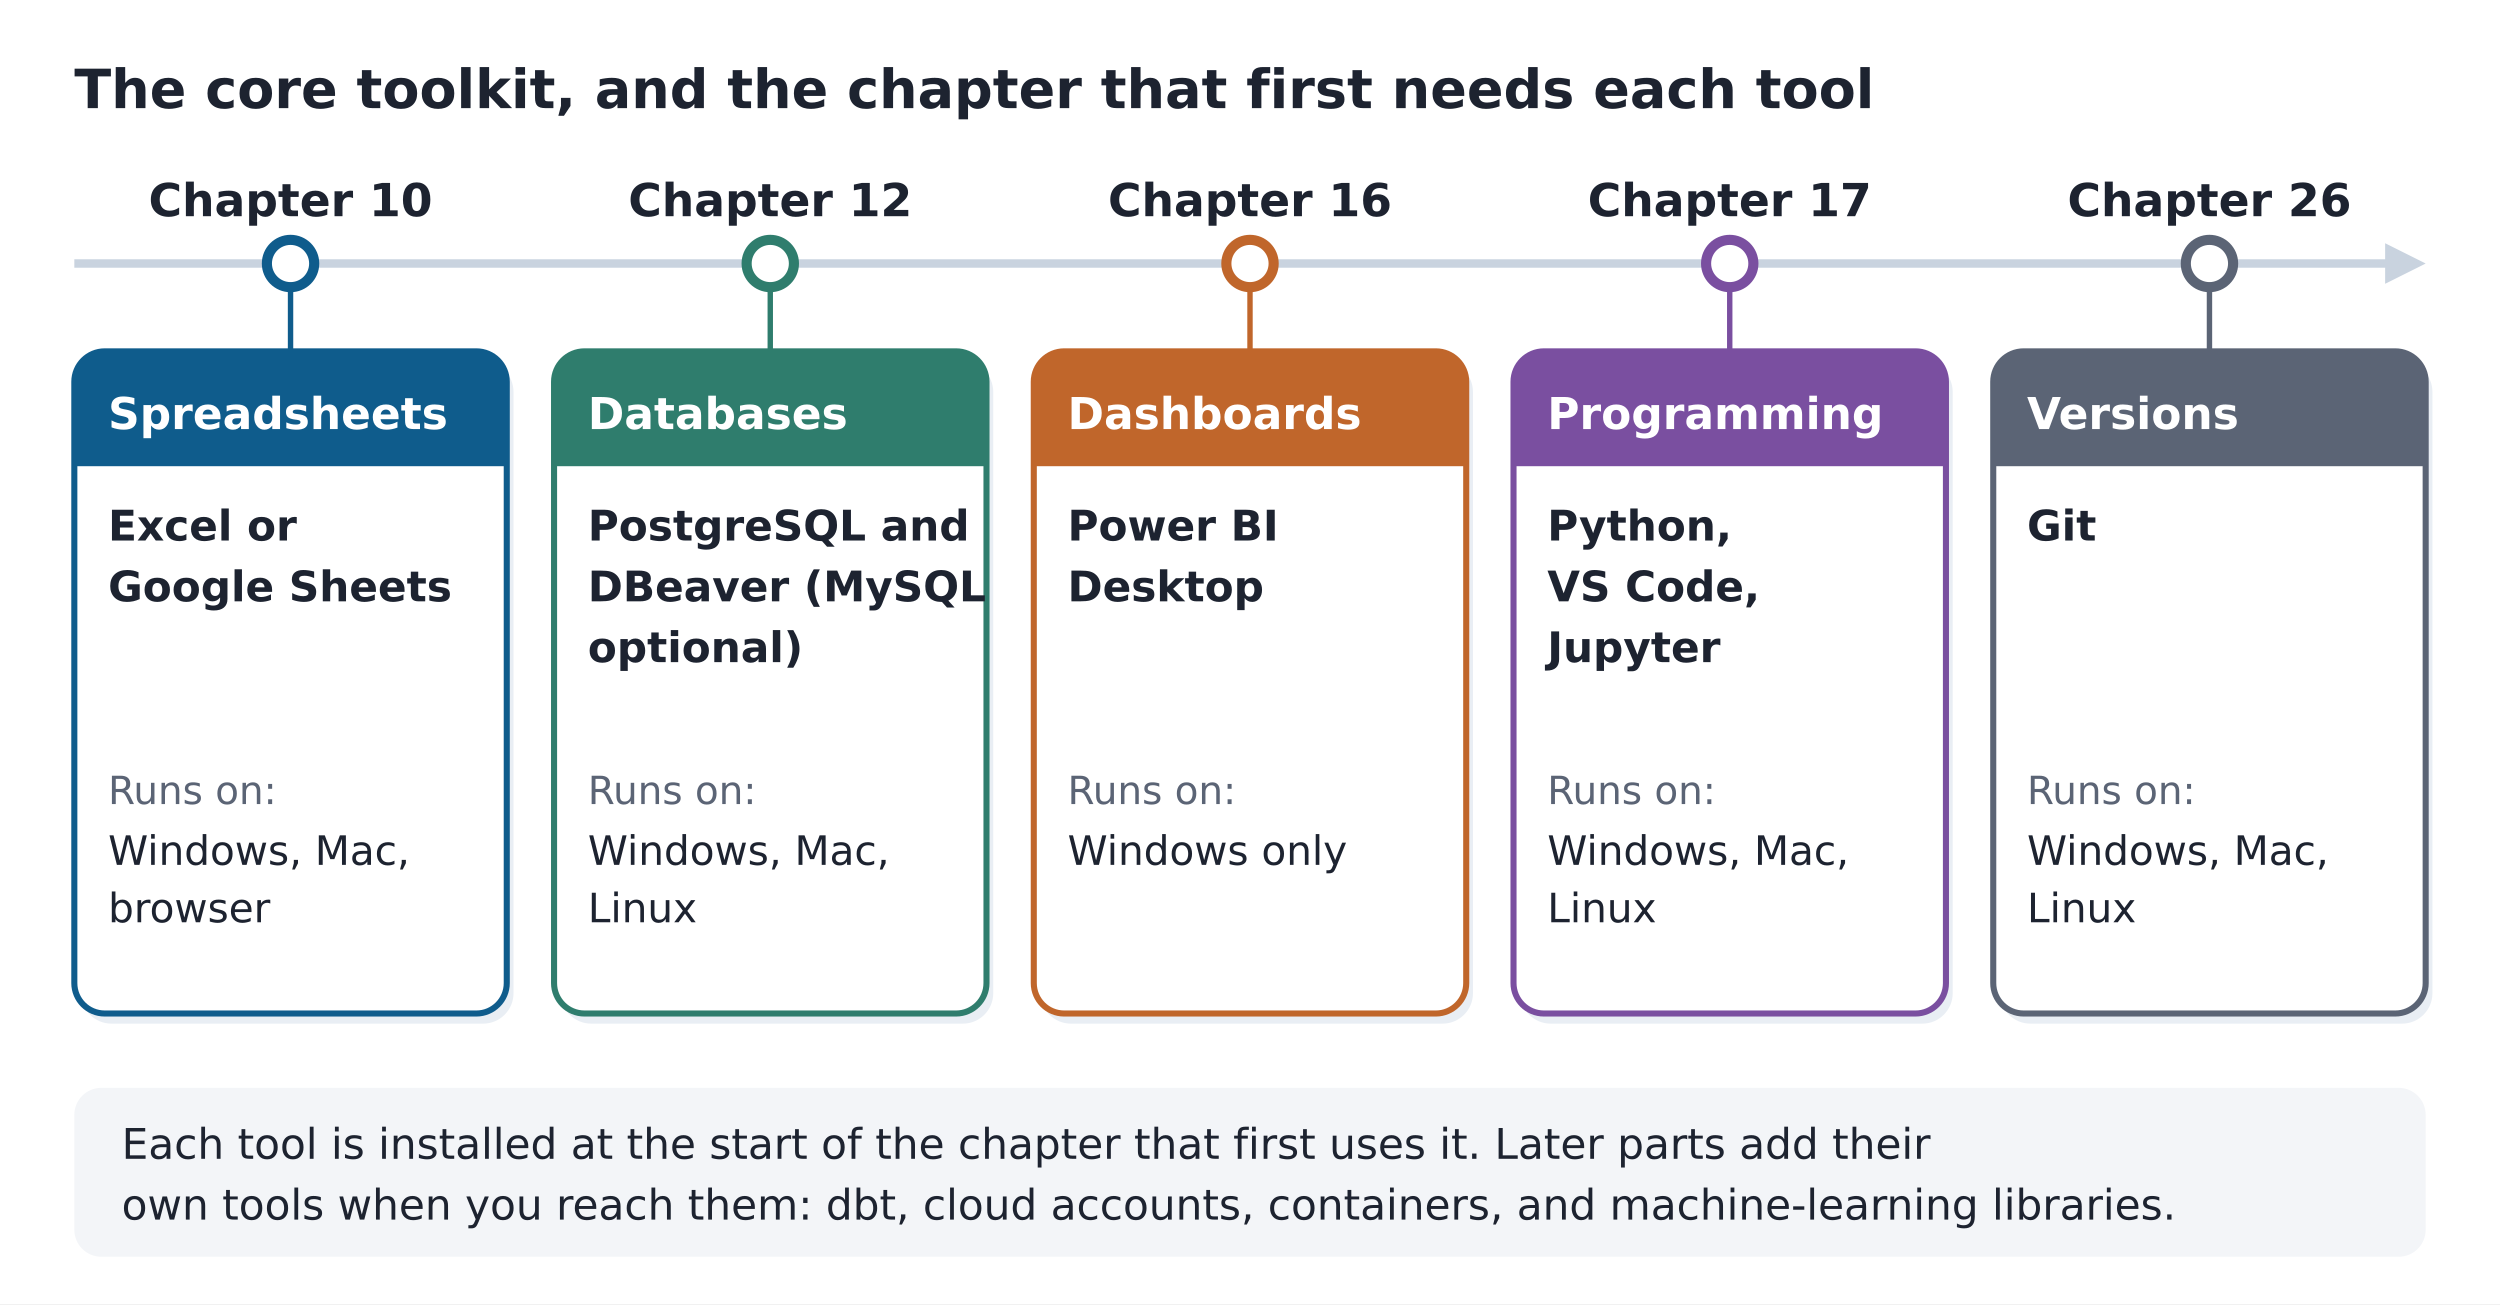
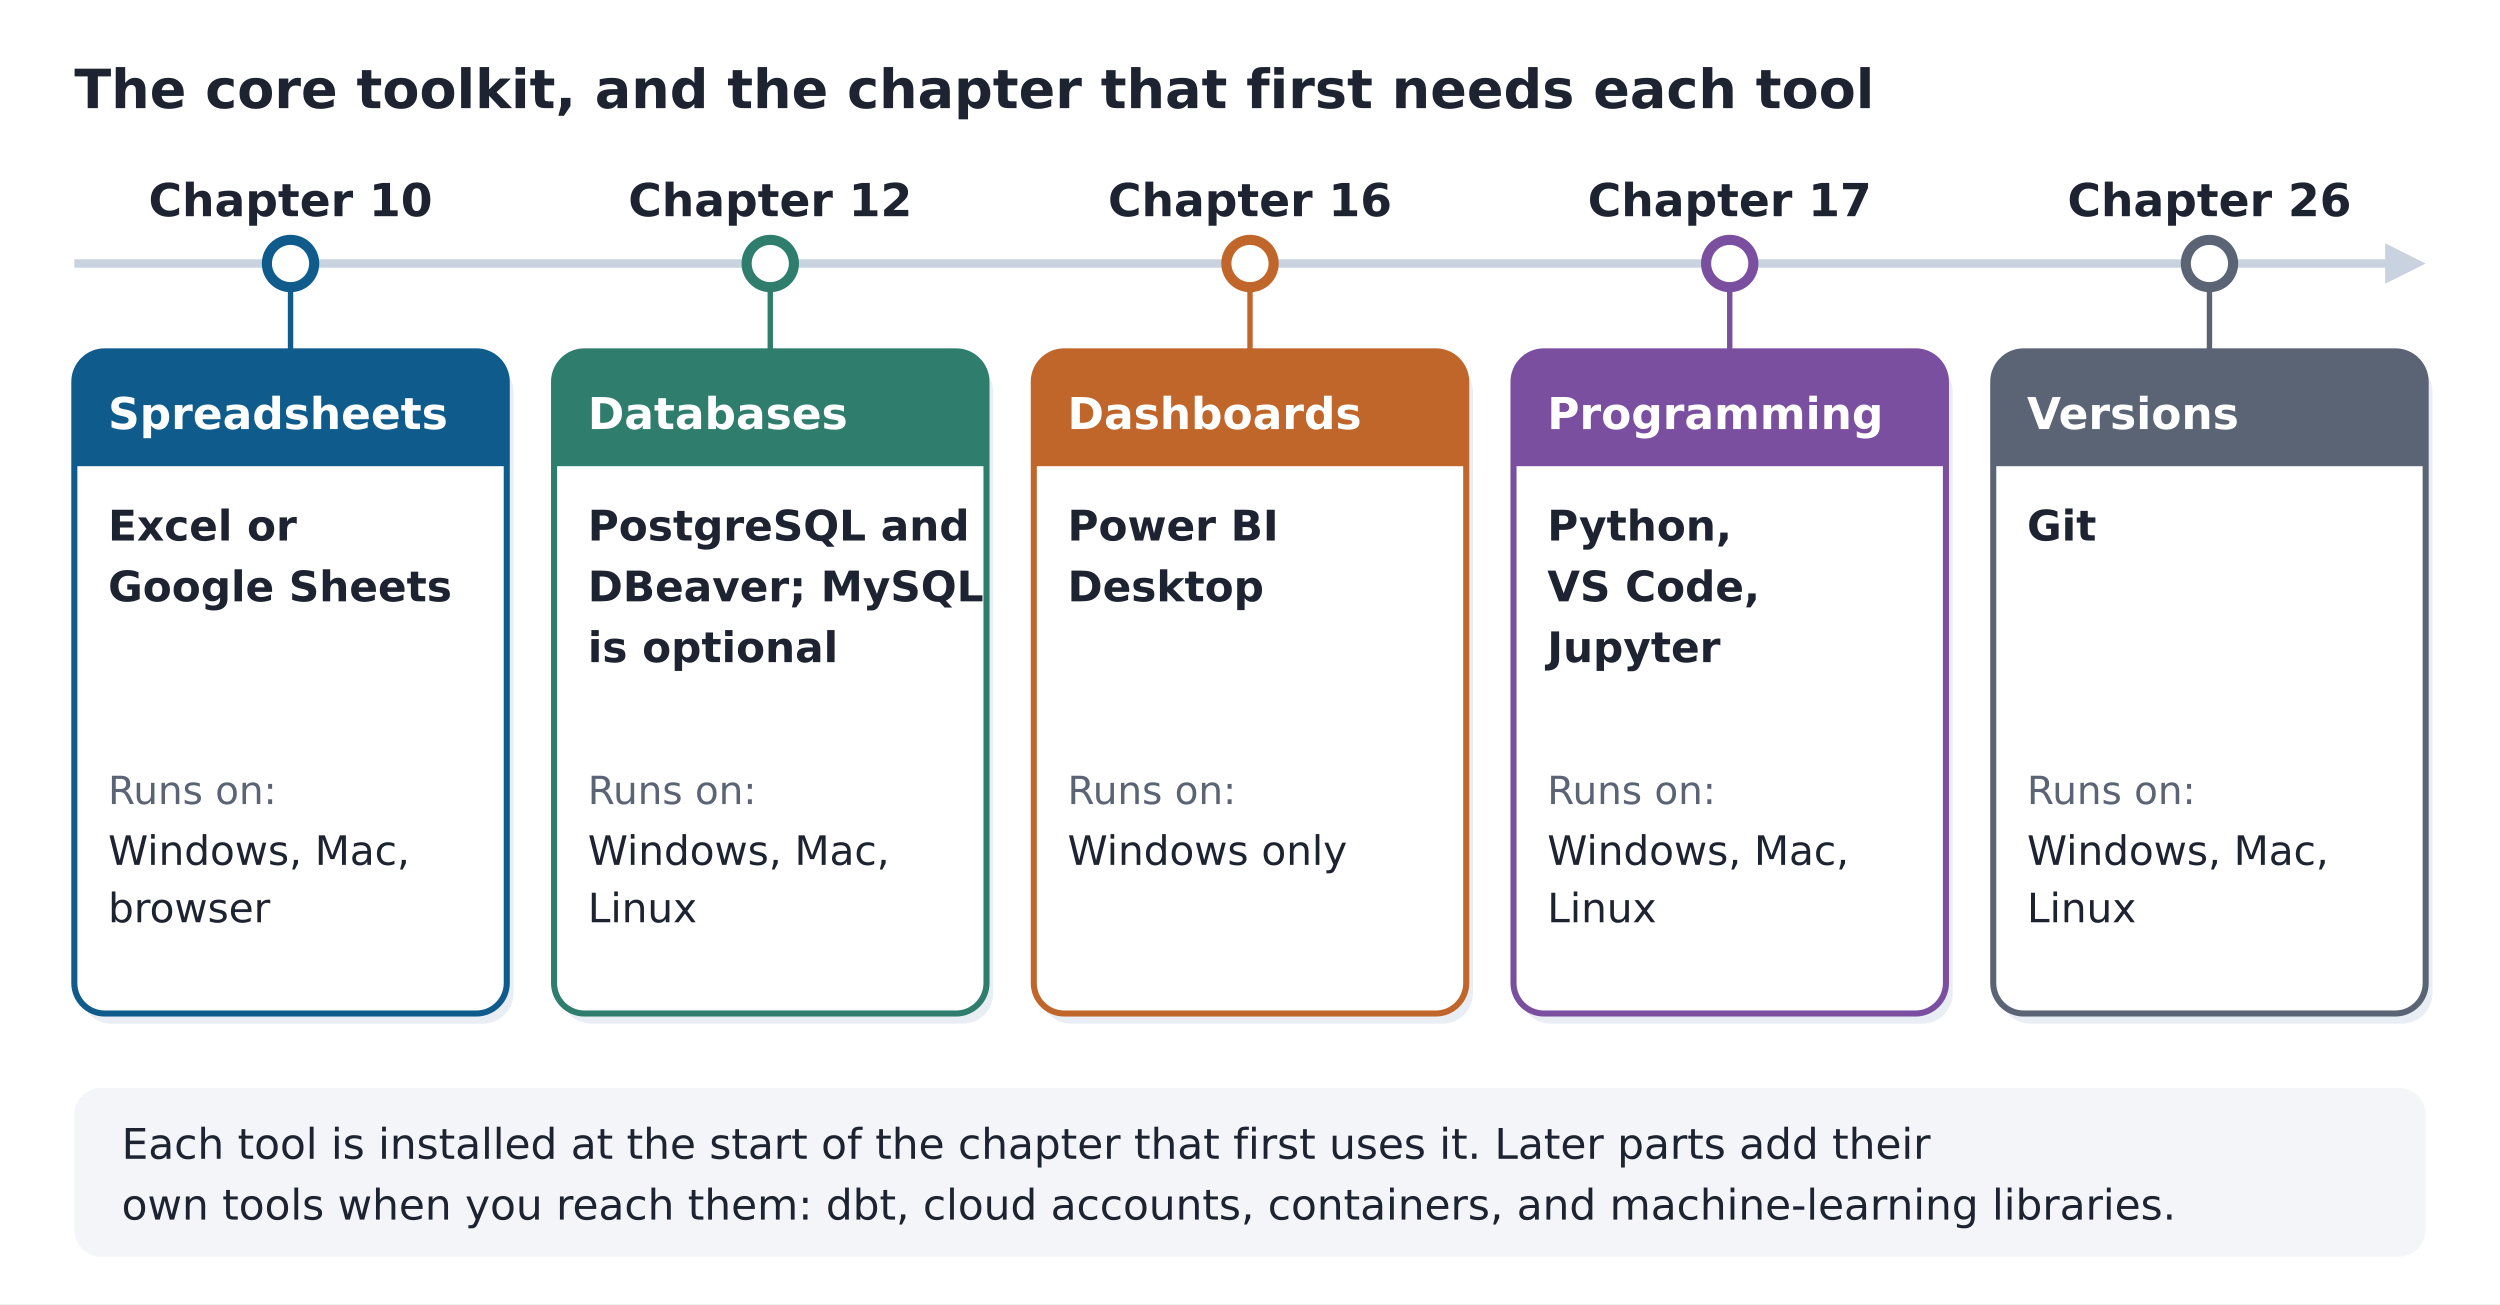
<svg xmlns="http://www.w3.org/2000/svg" width="740" height="386" viewBox="0 0 740 386" font-family="DejaVu Sans, Arial, sans-serif">
  <rect width="740" height="386" fill="#ffffff" />
  <text x="22" y="32" font-size="16" fill="#1d2330" font-weight="bold" text-anchor="start" font-family="Poppins, DejaVu Sans, sans-serif">The core toolkit, and the chapter that first needs each tool</text>
  <path d="M22,78 H708" fill="none" stroke="#c9d3df" stroke-width="2.5" stroke-linejoin="round" />
  <path d="M718,78 l-12,-6 v12 Z" fill="#c9d3df" />
  <text x="86.0" y="64" font-size="13.5" fill="#1d2330" font-weight="bold" text-anchor="middle">Chapter 10</text>
  <circle cx="86.0" cy="78" r="7" fill="#fff" stroke="#0f5c8c" stroke-width="3" />
  <path d="M86.0,85 V104" fill="none" stroke="#0f5c8c" stroke-width="1.6" stroke-linejoin="round" />
  <rect x="24.0" y="107" width="128" height="196" rx="9" fill="#e9eef4" stroke="none" stroke-width="1" />
  <rect x="22.0" y="104" width="128" height="196" rx="9" fill="#fff" stroke="#0f5c8c" stroke-width="1.8" />
  <path d="M22.0,113 a9,9 0 0 1 9,-9 H141.0 a9,9 0 0 1 9,9 V138 H22.0 Z" fill="#0f5c8c" />
  <text x="32.0" y="127" font-size="13" fill="#fff" font-weight="bold" text-anchor="start" font-family="Poppins, DejaVu Sans, sans-serif">Spreadsheets</text>
  <text x="32.0" y="160" font-size="12.5" fill="#1d2330" font-weight="bold" text-anchor="start">Excel or</text>
  <text x="32.0" y="178" font-size="12.5" fill="#1d2330" font-weight="bold" text-anchor="start">Google Sheets</text>
  <text x="32.0" y="238" font-size="11.5" fill="#5b6475" font-weight="normal" text-anchor="start">Runs on:</text>
  <text x="32.0" y="256" font-size="12" fill="#1d2330" font-weight="normal" text-anchor="start">Windows, Mac,</text>
  <text x="32.0" y="273" font-size="12" fill="#1d2330" font-weight="normal" text-anchor="start">browser</text>
  <text x="228.0" y="64" font-size="13.5" fill="#1d2330" font-weight="bold" text-anchor="middle">Chapter 12</text>
  <circle cx="228.0" cy="78" r="7" fill="#fff" stroke="#2f7d6d" stroke-width="3" />
  <path d="M228.0,85 V104" fill="none" stroke="#2f7d6d" stroke-width="1.6" stroke-linejoin="round" />
  <rect x="166.0" y="107" width="128" height="196" rx="9" fill="#e9eef4" stroke="none" stroke-width="1" />
  <rect x="164.0" y="104" width="128" height="196" rx="9" fill="#fff" stroke="#2f7d6d" stroke-width="1.8" />
  <path d="M164.0,113 a9,9 0 0 1 9,-9 H283.0 a9,9 0 0 1 9,9 V138 H164.0 Z" fill="#2f7d6d" />
  <text x="174.0" y="127" font-size="13" fill="#fff" font-weight="bold" text-anchor="start" font-family="Poppins, DejaVu Sans, sans-serif">Databases</text>
  <text x="174.0" y="160" font-size="12.5" fill="#1d2330" font-weight="bold" text-anchor="start">PostgreSQL and</text>
-   <text x="174.0" y="178" font-size="12.5" fill="#1d2330" font-weight="bold" text-anchor="start">DBeaver (MySQL</text>
-   <text x="174.0" y="196" font-size="12.5" fill="#1d2330" font-weight="bold" text-anchor="start">optional)</text>
+   <text x="174.0" y="178" font-size="12.5" fill="#1d2330" font-weight="bold" text-anchor="start">DBeaver; MySQL</text>
+   <text x="174.0" y="196" font-size="12.5" fill="#1d2330" font-weight="bold" text-anchor="start">is optional</text>
  <text x="174.0" y="238" font-size="11.5" fill="#5b6475" font-weight="normal" text-anchor="start">Runs on:</text>
  <text x="174.0" y="256" font-size="12" fill="#1d2330" font-weight="normal" text-anchor="start">Windows, Mac,</text>
  <text x="174.0" y="273" font-size="12" fill="#1d2330" font-weight="normal" text-anchor="start">Linux</text>
  <text x="370.0" y="64" font-size="13.5" fill="#1d2330" font-weight="bold" text-anchor="middle">Chapter 16</text>
  <circle cx="370.0" cy="78" r="7" fill="#fff" stroke="#c0662b" stroke-width="3" />
  <path d="M370.0,85 V104" fill="none" stroke="#c0662b" stroke-width="1.6" stroke-linejoin="round" />
  <rect x="308.0" y="107" width="128" height="196" rx="9" fill="#e9eef4" stroke="none" stroke-width="1" />
  <rect x="306.0" y="104" width="128" height="196" rx="9" fill="#fff" stroke="#c0662b" stroke-width="1.8" />
  <path d="M306.0,113 a9,9 0 0 1 9,-9 H425.0 a9,9 0 0 1 9,9 V138 H306.0 Z" fill="#c0662b" />
  <text x="316.0" y="127" font-size="13" fill="#fff" font-weight="bold" text-anchor="start" font-family="Poppins, DejaVu Sans, sans-serif">Dashboards</text>
  <text x="316.0" y="160" font-size="12.5" fill="#1d2330" font-weight="bold" text-anchor="start">Power BI</text>
  <text x="316.0" y="178" font-size="12.5" fill="#1d2330" font-weight="bold" text-anchor="start">Desktop</text>
  <text x="316.0" y="238" font-size="11.5" fill="#5b6475" font-weight="normal" text-anchor="start">Runs on:</text>
  <text x="316.0" y="256" font-size="12" fill="#1d2330" font-weight="normal" text-anchor="start">Windows only</text>
  <text x="512.0" y="64" font-size="13.5" fill="#1d2330" font-weight="bold" text-anchor="middle">Chapter 17</text>
  <circle cx="512.0" cy="78" r="7" fill="#fff" stroke="#7a4fa0" stroke-width="3" />
  <path d="M512.0,85 V104" fill="none" stroke="#7a4fa0" stroke-width="1.6" stroke-linejoin="round" />
  <rect x="450.0" y="107" width="128" height="196" rx="9" fill="#e9eef4" stroke="none" stroke-width="1" />
  <rect x="448.0" y="104" width="128" height="196" rx="9" fill="#fff" stroke="#7a4fa0" stroke-width="1.8" />
  <path d="M448.0,113 a9,9 0 0 1 9,-9 H567.0 a9,9 0 0 1 9,9 V138 H448.0 Z" fill="#7a4fa0" />
  <text x="458.0" y="127" font-size="13" fill="#fff" font-weight="bold" text-anchor="start" font-family="Poppins, DejaVu Sans, sans-serif">Programming</text>
  <text x="458.0" y="160" font-size="12.5" fill="#1d2330" font-weight="bold" text-anchor="start">Python,</text>
  <text x="458.0" y="178" font-size="12.5" fill="#1d2330" font-weight="bold" text-anchor="start">VS Code,</text>
  <text x="458.0" y="196" font-size="12.5" fill="#1d2330" font-weight="bold" text-anchor="start">Jupyter</text>
  <text x="458.0" y="238" font-size="11.5" fill="#5b6475" font-weight="normal" text-anchor="start">Runs on:</text>
  <text x="458.0" y="256" font-size="12" fill="#1d2330" font-weight="normal" text-anchor="start">Windows, Mac,</text>
  <text x="458.0" y="273" font-size="12" fill="#1d2330" font-weight="normal" text-anchor="start">Linux</text>
  <text x="654.0" y="64" font-size="13.5" fill="#1d2330" font-weight="bold" text-anchor="middle">Chapter 26</text>
  <circle cx="654.0" cy="78" r="7" fill="#fff" stroke="#5b6475" stroke-width="3" />
  <path d="M654.0,85 V104" fill="none" stroke="#5b6475" stroke-width="1.6" stroke-linejoin="round" />
  <rect x="592.0" y="107" width="128" height="196" rx="9" fill="#e9eef4" stroke="none" stroke-width="1" />
  <rect x="590.0" y="104" width="128" height="196" rx="9" fill="#fff" stroke="#5b6475" stroke-width="1.8" />
  <path d="M590.0,113 a9,9 0 0 1 9,-9 H709.0 a9,9 0 0 1 9,9 V138 H590.0 Z" fill="#5b6475" />
  <text x="600.0" y="127" font-size="13" fill="#fff" font-weight="bold" text-anchor="start" font-family="Poppins, DejaVu Sans, sans-serif">Versions</text>
  <text x="600.0" y="160" font-size="12.5" fill="#1d2330" font-weight="bold" text-anchor="start">Git</text>
  <text x="600.0" y="238" font-size="11.5" fill="#5b6475" font-weight="normal" text-anchor="start">Runs on:</text>
  <text x="600.0" y="256" font-size="12" fill="#1d2330" font-weight="normal" text-anchor="start">Windows, Mac,</text>
  <text x="600.0" y="273" font-size="12" fill="#1d2330" font-weight="normal" text-anchor="start">Linux</text>
  <rect x="22" y="322" width="696" height="50" rx="8" fill="#f3f5f8" stroke="none" stroke-width="1" />
  <text x="36" y="343" font-size="12.5" fill="#1d2330" font-weight="normal" text-anchor="start">Each tool is installed at the start of the chapter that first uses it. Later parts add their</text>
  <text x="36" y="361" font-size="12.5" fill="#1d2330" font-weight="normal" text-anchor="start">own tools when you reach them: dbt, cloud accounts, containers, and machine-learning libraries.</text>
</svg>
